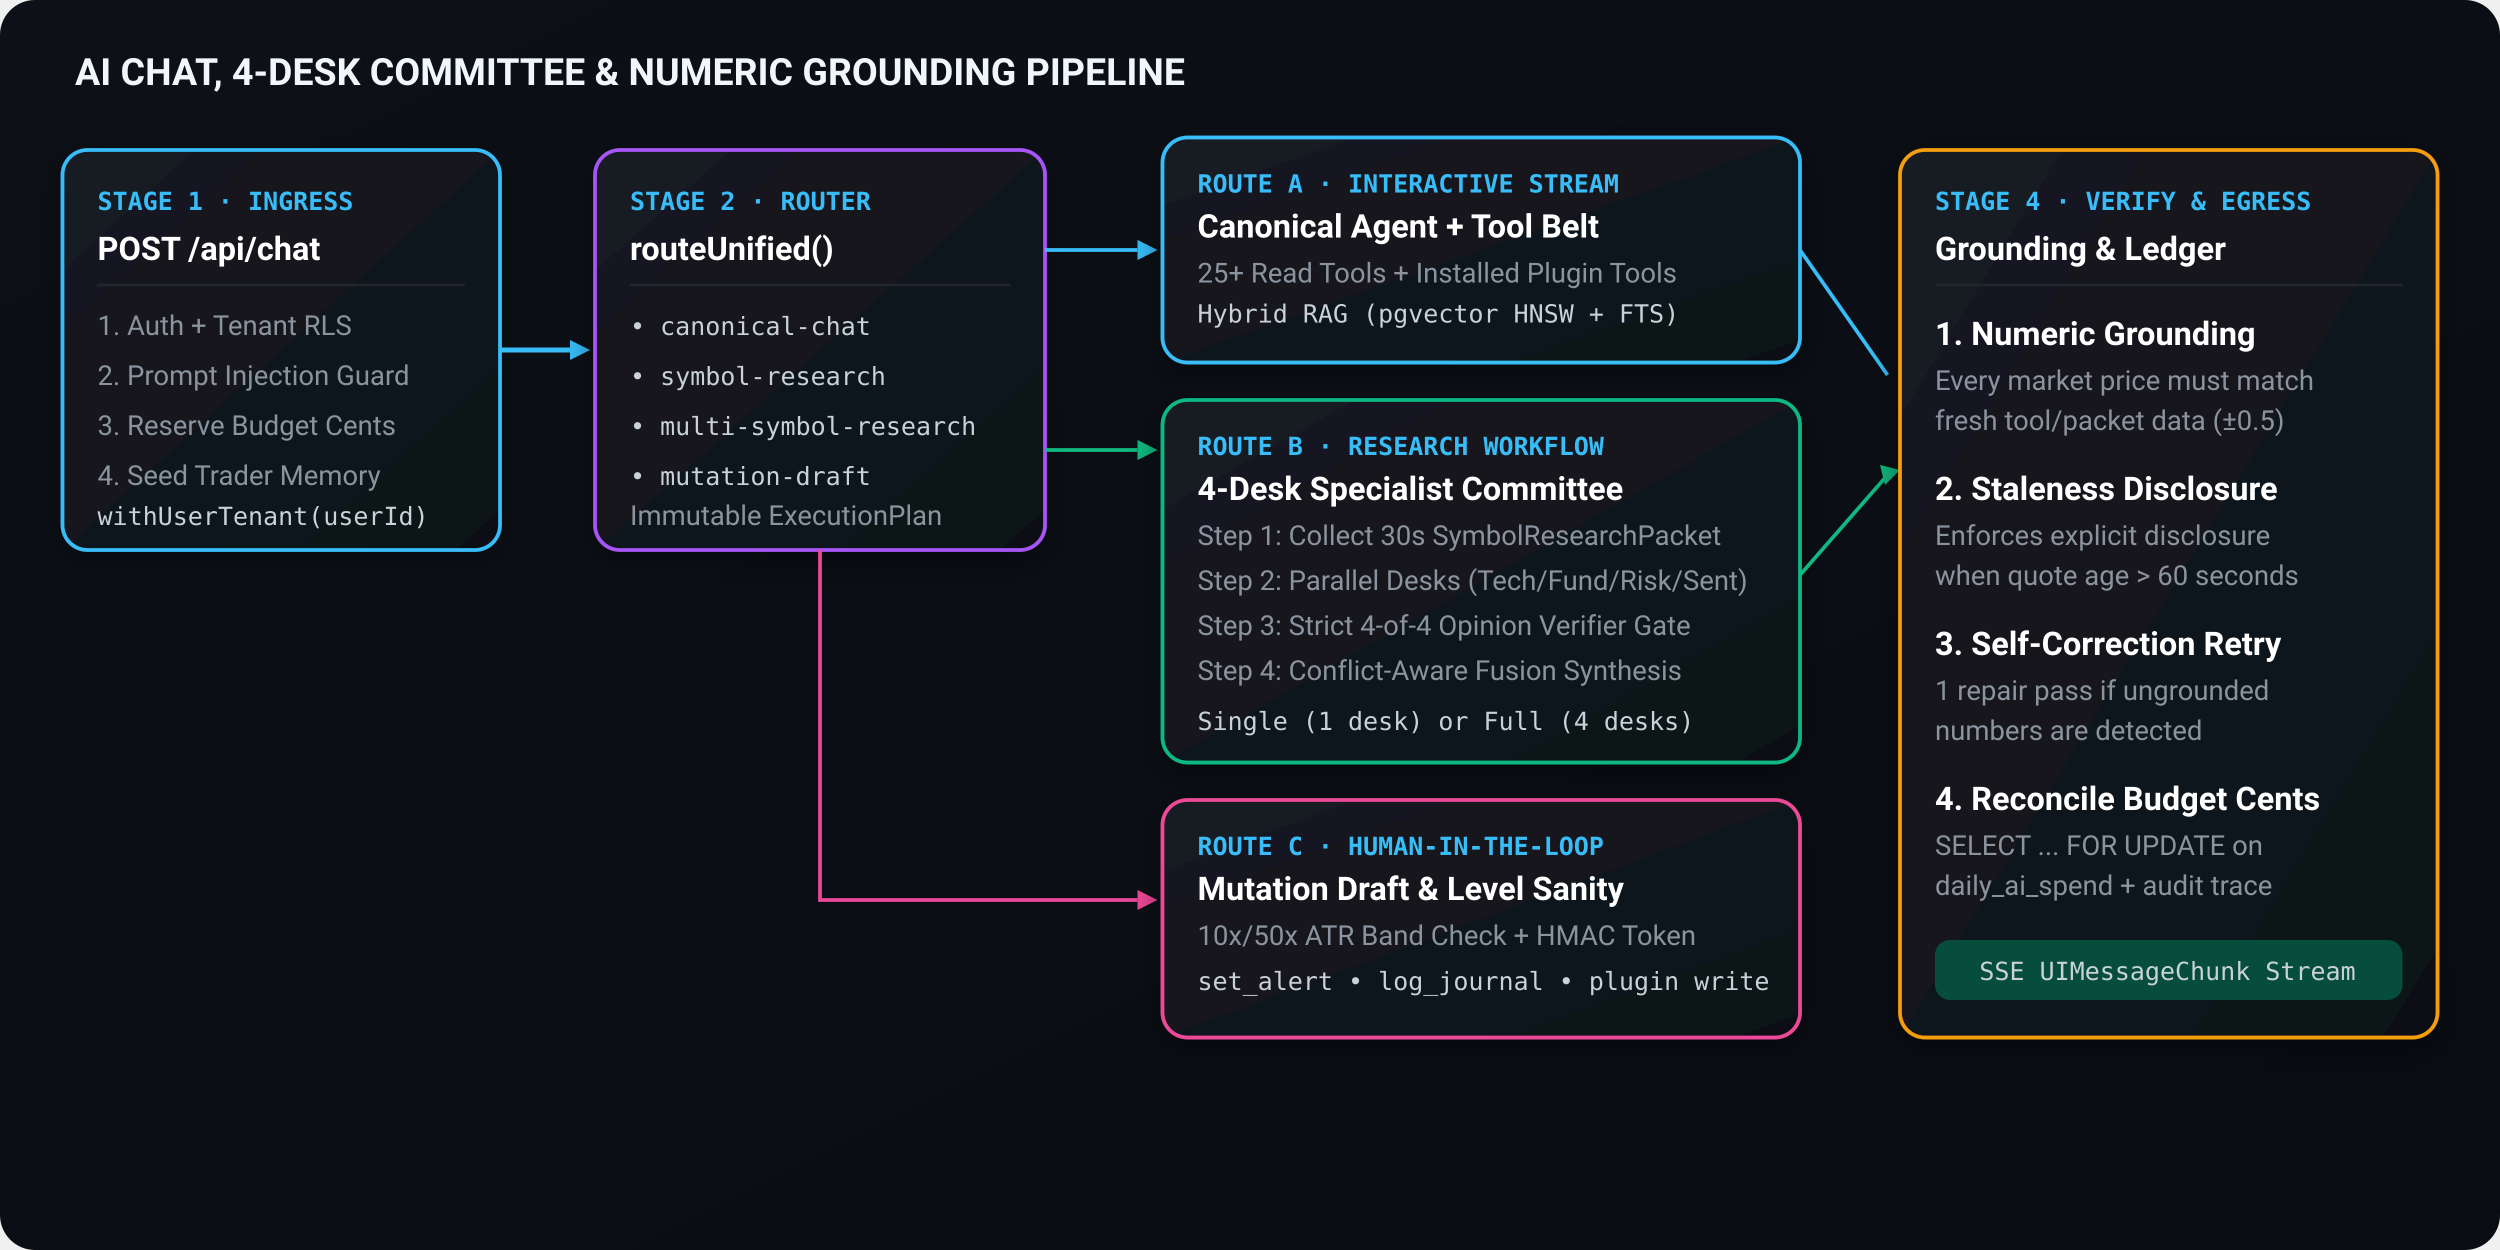
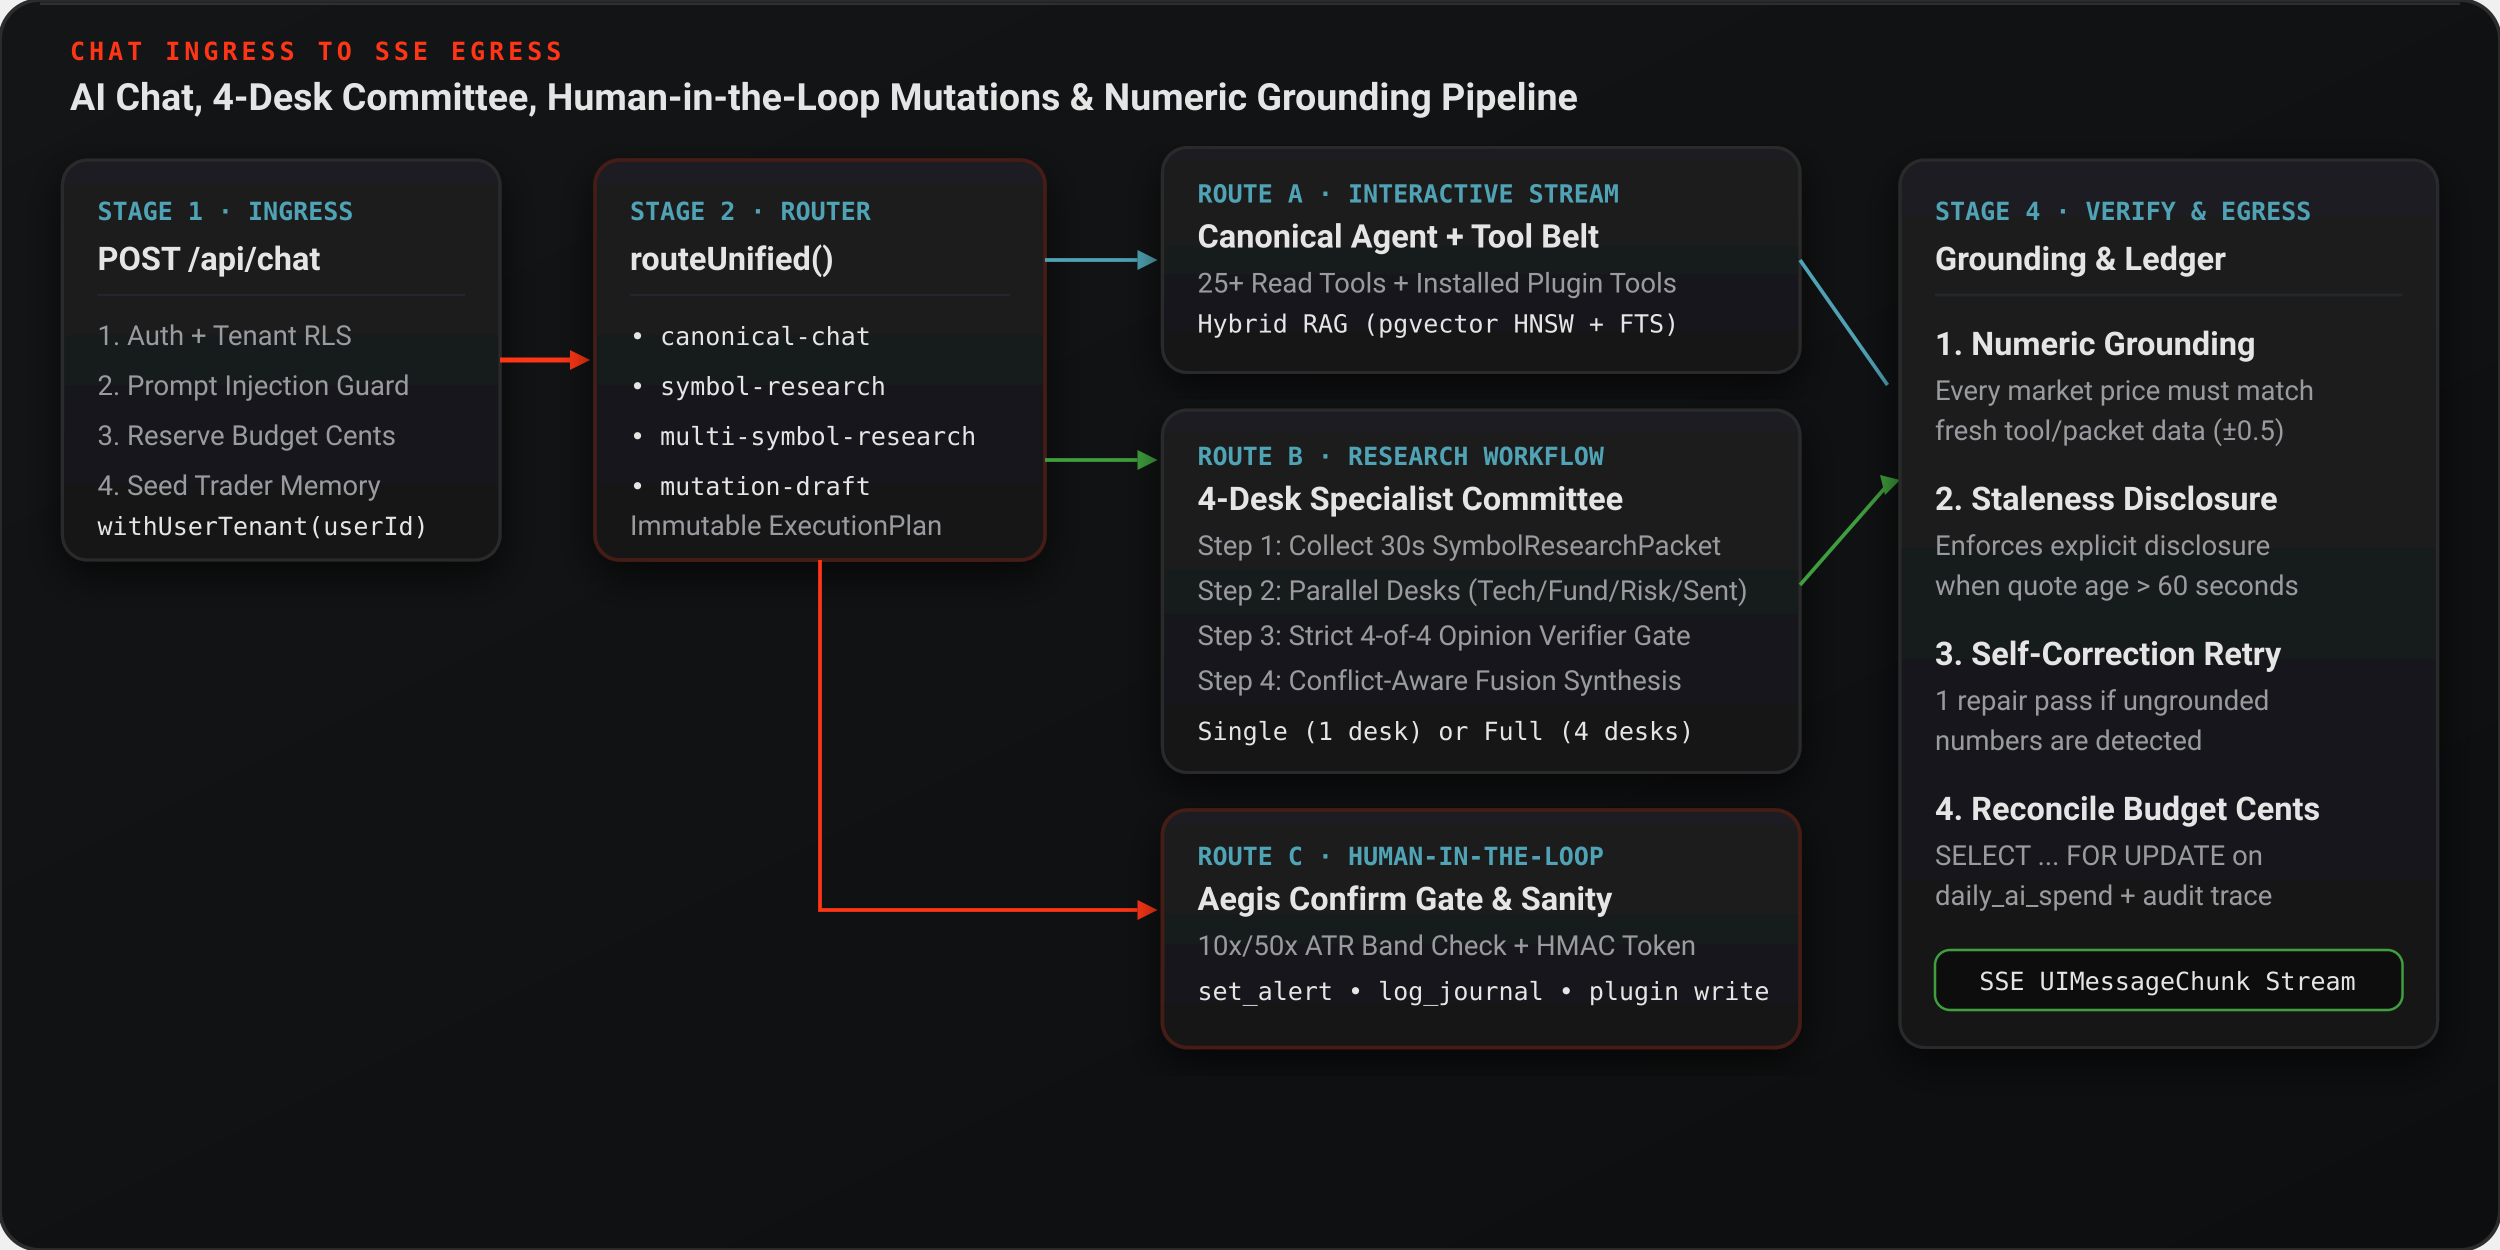
<svg xmlns="http://www.w3.org/2000/svg" viewBox="0 0 1000 500" width="100%" height="100%">
  <defs>
    <linearGradient id="bg" x1="0%" y1="0%" x2="100%" y2="100%">
-       <stop offset="0%" stop-color="#0d1117" />
-       <stop offset="100%" stop-color="#090d13" />
+       <stop offset="0%" stop-color="#141516" />
+       <stop offset="100%" stop-color="#0d0e10" />
    </linearGradient>
-     <linearGradient id="card" x1="0%" y1="0%" x2="100%" y2="100%">
-       <stop offset="0%" stop-color="#161b22" />
-       <stop offset="100%" stop-color="#0d1117" />
+     <linearGradient id="card" x1="0%" y1="0%" x2="0%" y2="100%">
+       <stop offset="0%" stop-color="#1d1e20" />
+       <stop offset="100%" stop-color="#151618" />
    </linearGradient>
-     <filter id="shadow" x="-10%" y="-10%" width="120%" height="120%">
-       <feDropShadow dx="0" dy="4" stdDeviation="6" flood-color="#000000" flood-opacity="0.5" />
+     <filter id="shadow" x="-8%" y="-8%" width="116%" height="120%">
+       <feDropShadow dx="0" dy="6" stdDeviation="8" flood-color="#000000" flood-opacity="0.65" />
    </filter>
  </defs>
  <style>
-     .hdr { font-family: -apple-system, BlinkMacSystemFont, 'Segoe UI', Roboto, sans-serif; font-size: 15px; font-weight: 700; fill: #f0f6fc; }
-     .step-num { font-family: ui-monospace, SFMono-Regular, Menlo, Consolas, monospace; font-size: 10px; font-weight: 700; fill: #38bdf8; }
-     .title { font-family: -apple-system, BlinkMacSystemFont, 'Segoe UI', Roboto, sans-serif; font-size: 13px; font-weight: 700; fill: #ffffff; }
-     .desc { font-family: -apple-system, BlinkMacSystemFont, 'Segoe UI', Roboto, sans-serif; font-size: 11px; fill: #8b949e; }
-     .code { font-family: ui-monospace, SFMono-Regular, Menlo, Consolas, monospace; font-size: 10px; fill: #c9d1d9; }
+     .eyebrow { font-family: ui-monospace, SFMono-Regular, Menlo, Consolas, monospace; font-size: 10px; font-weight: 700; letter-spacing: 1.6px; fill: #ff3616; }
+     .hdr { font-family: -apple-system, BlinkMacSystemFont, 'Segoe UI', Roboto, sans-serif; font-size: 15px; font-weight: 700; fill: #e5e5e5; }
+     .step-num { font-family: ui-monospace, SFMono-Regular, Menlo, Consolas, monospace; font-size: 10px; font-weight: 700; fill: #4fa3b5; }
+     .title { font-family: -apple-system, BlinkMacSystemFont, 'Segoe UI', Roboto, sans-serif; font-size: 13px; font-weight: 700; fill: #e5e5e5; }
+     .desc { font-family: -apple-system, BlinkMacSystemFont, 'Segoe UI', Roboto, sans-serif; font-size: 11px; fill: #9a9b9e; }
+     .code { font-family: ui-monospace, SFMono-Regular, Menlo, Consolas, monospace; font-size: 10px; fill: #e5e5e5; }
  </style>
-   <rect width="1000" height="500" rx="14" fill="url(#bg)" />
-   <text x="30" y="34" class="hdr">AI CHAT, 4-DESK COMMITTEE &amp; NUMERIC GROUNDING PIPELINE</text>
-   <g transform="translate(25, 60)">
-     <rect width="175" height="160" rx="10" fill="url(#card)" stroke="#38bdf8" stroke-width="1.5" filter="url(#shadow)" />
-     <text x="14" y="24" class="step-num">STAGE 1 · INGRESS</text>
+   <rect width="1000" height="500" rx="16" fill="url(#bg)" stroke="#2c2c2c" stroke-width="1.5" />
+   <line x1="16" y1="1.5" x2="984" y2="1.5" stroke="rgba(255,255,255,0.12)" stroke-width="1" />
+   <text x="28" y="24" class="eyebrow">CHAT INGRESS TO SSE EGRESS</text>
+   <text x="28" y="44" class="hdr">AI Chat, 4-Desk Committee, Human-in-the-Loop Mutations &amp; Numeric Grounding Pipeline</text>
+   <g transform="translate(25, 64)" filter="url(#shadow)">
+     <rect width="175" height="160" rx="10" fill="url(#card)" stroke="#2c2c2c" stroke-width="1.25" />
+     <text x="14" y="24" class="step-num" fill="#4fa3b5">STAGE 1 · INGRESS</text>
    <text x="14" y="44" class="title">POST /api/chat</text>
-     <line x1="14" y1="54" x2="161" y2="54" stroke="#21262d" />
+     <line x1="14" y1="54" x2="161" y2="54" stroke="#262729" />
    <text x="14" y="74" class="desc">1. Auth + Tenant RLS</text>
    <text x="14" y="94" class="desc">2. Prompt Injection Guard</text>
    <text x="14" y="114" class="desc">3. Reserve Budget Cents</text>
    <text x="14" y="134" class="desc">4. Seed Trader Memory</text>
-     <text x="14" y="150" class="code" fill="#38bdf8">withUserTenant(userId)</text>
+     <text x="14" y="150" class="code" fill="#4fa3b5">withUserTenant(userId)</text>
  </g>
-   <path d="M 200 140 L 228 140" stroke="#38bdf8" stroke-width="2" />
-   <polygon points="228,136 236,140 228,144" fill="#38bdf8" />
-   <g transform="translate(238, 60)">
-     <rect width="180" height="160" rx="10" fill="url(#card)" stroke="#a855f7" stroke-width="1.5" filter="url(#shadow)" />
-     <text x="14" y="24" class="step-num" fill="#c084fc">STAGE 2 · ROUTER</text>
+   <path d="M 200 144 L 228 144" stroke="#ff3616" stroke-width="2" />
+   <polygon points="228,140 236,144 228,148" fill="#ff3616" />
+   <g transform="translate(238, 64)" filter="url(#shadow)">
+     <rect width="180" height="160" rx="10" fill="url(#card)" stroke="#441c14" stroke-width="1.5" />
+     <text x="14" y="24" class="step-num" fill="#ff3616">STAGE 2 · ROUTER</text>
    <text x="14" y="44" class="title">routeUnified()</text>
-     <line x1="14" y1="54" x2="166" y2="54" stroke="#21262d" />
-     <text x="14" y="74" class="code" fill="#38bdf8">• canonical-chat</text>
-     <text x="14" y="94" class="code" fill="#10b981">• symbol-research</text>
-     <text x="14" y="114" class="code" fill="#f59e0b">• multi-symbol-research</text>
-     <text x="14" y="134" class="code" fill="#ec4899">• mutation-draft</text>
+     <line x1="14" y1="54" x2="166" y2="54" stroke="#262729" />
+     <text x="14" y="74" class="code" fill="#4fa3b5">• canonical-chat</text>
+     <text x="14" y="94" class="code" fill="#3f9e3d">• symbol-research</text>
+     <text x="14" y="114" class="code" fill="#d98f00">• multi-symbol-research</text>
+     <text x="14" y="134" class="code" fill="#ff632a">• mutation-draft</text>
    <text x="14" y="150" class="desc">Immutable ExecutionPlan</text>
  </g>
-   <path d="M 418 100 L 455 100" stroke="#38bdf8" stroke-width="1.5" />
-   <polygon points="455,96 463,100 455,104" fill="#38bdf8" />
-   <path d="M 418 180 L 455 180" stroke="#10b981" stroke-width="1.5" />
-   <polygon points="455,176 463,180 455,184" fill="#10b981" />
-   <path d="M 328 220 L 328 360 L 455 360" fill="none" stroke="#ec4899" stroke-width="1.5" />
-   <polygon points="455,356 463,360 455,364" fill="#ec4899" />
-   <g transform="translate(465, 55)">
-     <rect width="255" height="90" rx="10" fill="url(#card)" stroke="#38bdf8" stroke-width="1.5" filter="url(#shadow)" />
-     <text x="14" y="22" class="step-num">ROUTE A · INTERACTIVE STREAM</text>
+   <path d="M 418 104 L 455 104" stroke="#4fa3b5" stroke-width="1.5" />
+   <polygon points="455,100 463,104 455,108" fill="#4fa3b5" />
+   <path d="M 418 184 L 455 184" stroke="#3f9e3d" stroke-width="1.5" />
+   <polygon points="455,180 463,184 455,188" fill="#3f9e3d" />
+   <path d="M 328 224 L 328 364 L 455 364" fill="none" stroke="#ff3616" stroke-width="1.5" />
+   <polygon points="455,360 463,364 455,368" fill="#ff3616" />
+   <g transform="translate(465, 59)" filter="url(#shadow)">
+     <rect width="255" height="90" rx="10" fill="url(#card)" stroke="#2c2c2c" stroke-width="1.25" />
+     <text x="14" y="22" class="step-num" fill="#4fa3b5">ROUTE A · INTERACTIVE STREAM</text>
    <text x="14" y="40" class="title">Canonical Agent + Tool Belt</text>
    <text x="14" y="58" class="desc">25+ Read Tools + Installed Plugin Tools</text>
-     <text x="14" y="74" class="code" fill="#38bdf8">Hybrid RAG (pgvector HNSW + FTS)</text>
+     <text x="14" y="74" class="code" fill="#4fa3b5">Hybrid RAG (pgvector HNSW + FTS)</text>
  </g>
-   <g transform="translate(465, 160)">
-     <rect width="255" height="145" rx="10" fill="url(#card)" stroke="#10b981" stroke-width="1.5" filter="url(#shadow)" />
-     <text x="14" y="22" class="step-num" fill="#34d399">ROUTE B · RESEARCH WORKFLOW</text>
+   <g transform="translate(465, 164)" filter="url(#shadow)">
+     <rect width="255" height="145" rx="10" fill="url(#card)" stroke="#2c2c2c" stroke-width="1.25" />
+     <text x="14" y="22" class="step-num" fill="#3f9e3d">ROUTE B · RESEARCH WORKFLOW</text>
    <text x="14" y="40" class="title">4-Desk Specialist Committee</text>
    <text x="14" y="58" class="desc">Step 1: Collect 30s SymbolResearchPacket</text>
    <text x="14" y="76" class="desc">Step 2: Parallel Desks (Tech/Fund/Risk/Sent)</text>
    <text x="14" y="94" class="desc">Step 3: Strict 4-of-4 Opinion Verifier Gate</text>
    <text x="14" y="112" class="desc">Step 4: Conflict-Aware Fusion Synthesis</text>
-     <text x="14" y="132" class="code" fill="#34d399">Single (1 desk) or Full (4 desks)</text>
+     <text x="14" y="132" class="code" fill="#3f9e3d">Single (1 desk) or Full (4 desks)</text>
  </g>
-   <g transform="translate(465, 320)">
-     <rect width="255" height="95" rx="10" fill="url(#card)" stroke="#ec4899" stroke-width="1.5" filter="url(#shadow)" />
-     <text x="14" y="22" class="step-num" fill="#f472b6">ROUTE C · HUMAN-IN-THE-LOOP</text>
-     <text x="14" y="40" class="title">Mutation Draft &amp; Level Sanity</text>
+   <g transform="translate(465, 324)" filter="url(#shadow)">
+     <rect width="255" height="95" rx="10" fill="url(#card)" stroke="#441c14" stroke-width="1.5" />
+     <text x="14" y="22" class="step-num" fill="#ff3616">ROUTE C · HUMAN-IN-THE-LOOP</text>
+     <text x="14" y="40" class="title">Aegis Confirm Gate &amp; Sanity</text>
    <text x="14" y="58" class="desc">10x/50x ATR Band Check + HMAC Token</text>
-     <text x="14" y="76" class="code" fill="#f472b6">set_alert • log_journal • plugin write</text>
+     <text x="14" y="76" class="code" fill="#ff632a">set_alert • log_journal • plugin write</text>
  </g>
-   <path d="M 720 100 L 755 150" stroke="#38bdf8" stroke-width="1.5" />
-   <path d="M 720 230 L 755 190" stroke="#10b981" stroke-width="1.5" />
-   <polygon points="752,186 760,188 754,194" fill="#10b981" />
-   <g transform="translate(760, 60)">
-     <rect width="215" height="355" rx="10" fill="url(#card)" stroke="#f59e0b" stroke-width="1.5" filter="url(#shadow)" />
-     <text x="14" y="24" class="step-num" fill="#fbbf24">STAGE 4 · VERIFY &amp; EGRESS</text>
+   <path d="M 720 104 L 755 154" stroke="#4fa3b5" stroke-width="1.5" />
+   <path d="M 720 234 L 755 194" stroke="#3f9e3d" stroke-width="1.5" />
+   <polygon points="752,190 760,192 754,198" fill="#3f9e3d" />
+   <g transform="translate(760, 64)" filter="url(#shadow)">
+     <rect width="215" height="355" rx="10" fill="url(#card)" stroke="#2c2c2c" stroke-width="1.25" />
+     <text x="14" y="24" class="step-num" fill="#d98f00">STAGE 4 · VERIFY &amp; EGRESS</text>
    <text x="14" y="44" class="title">Grounding &amp; Ledger</text>
-     <line x1="14" y1="54" x2="201" y2="54" stroke="#21262d" />
-     <text x="14" y="78" class="title" fill="#34d399">1. Numeric Grounding</text>
+     <line x1="14" y1="54" x2="201" y2="54" stroke="#262729" />
+     <text x="14" y="78" class="title" fill="#3f9e3d">1. Numeric Grounding</text>
    <text x="14" y="96" class="desc">Every market price must match</text>
    <text x="14" y="112" class="desc">fresh tool/packet data (±0.5)</text>
-     <text x="14" y="140" class="title" fill="#38bdf8">2. Staleness Disclosure</text>
+     <text x="14" y="140" class="title" fill="#4fa3b5">2. Staleness Disclosure</text>
    <text x="14" y="158" class="desc">Enforces explicit disclosure</text>
    <text x="14" y="174" class="desc">when quote age &gt; 60 seconds</text>
-     <text x="14" y="202" class="title" fill="#c084fc">3. Self-Correction Retry</text>
+     <text x="14" y="202" class="title" fill="#ff632a">3. Self-Correction Retry</text>
    <text x="14" y="220" class="desc">1 repair pass if ungrounded</text>
    <text x="14" y="236" class="desc">numbers are detected</text>
-     <text x="14" y="264" class="title" fill="#fbbf24">4. Reconcile Budget Cents</text>
+     <text x="14" y="264" class="title" fill="#d98f00">4. Reconcile Budget Cents</text>
    <text x="14" y="282" class="desc">SELECT ... FOR UPDATE on</text>
    <text x="14" y="298" class="desc">daily_ai_spend + audit trace</text>
-     <rect x="14" y="316" width="187" height="24" rx="6" fill="#064e3b" />
-     <text x="107" y="332" text-anchor="middle" class="code" fill="#34d399">SSE UIMessageChunk Stream</text>
+     <rect x="14" y="316" width="187" height="24" rx="6" fill="#0d0e10" stroke="#3f9e3d" />
+     <text x="107" y="332" text-anchor="middle" class="code" fill="#3f9e3d">SSE UIMessageChunk Stream</text>
  </g>
</svg>
